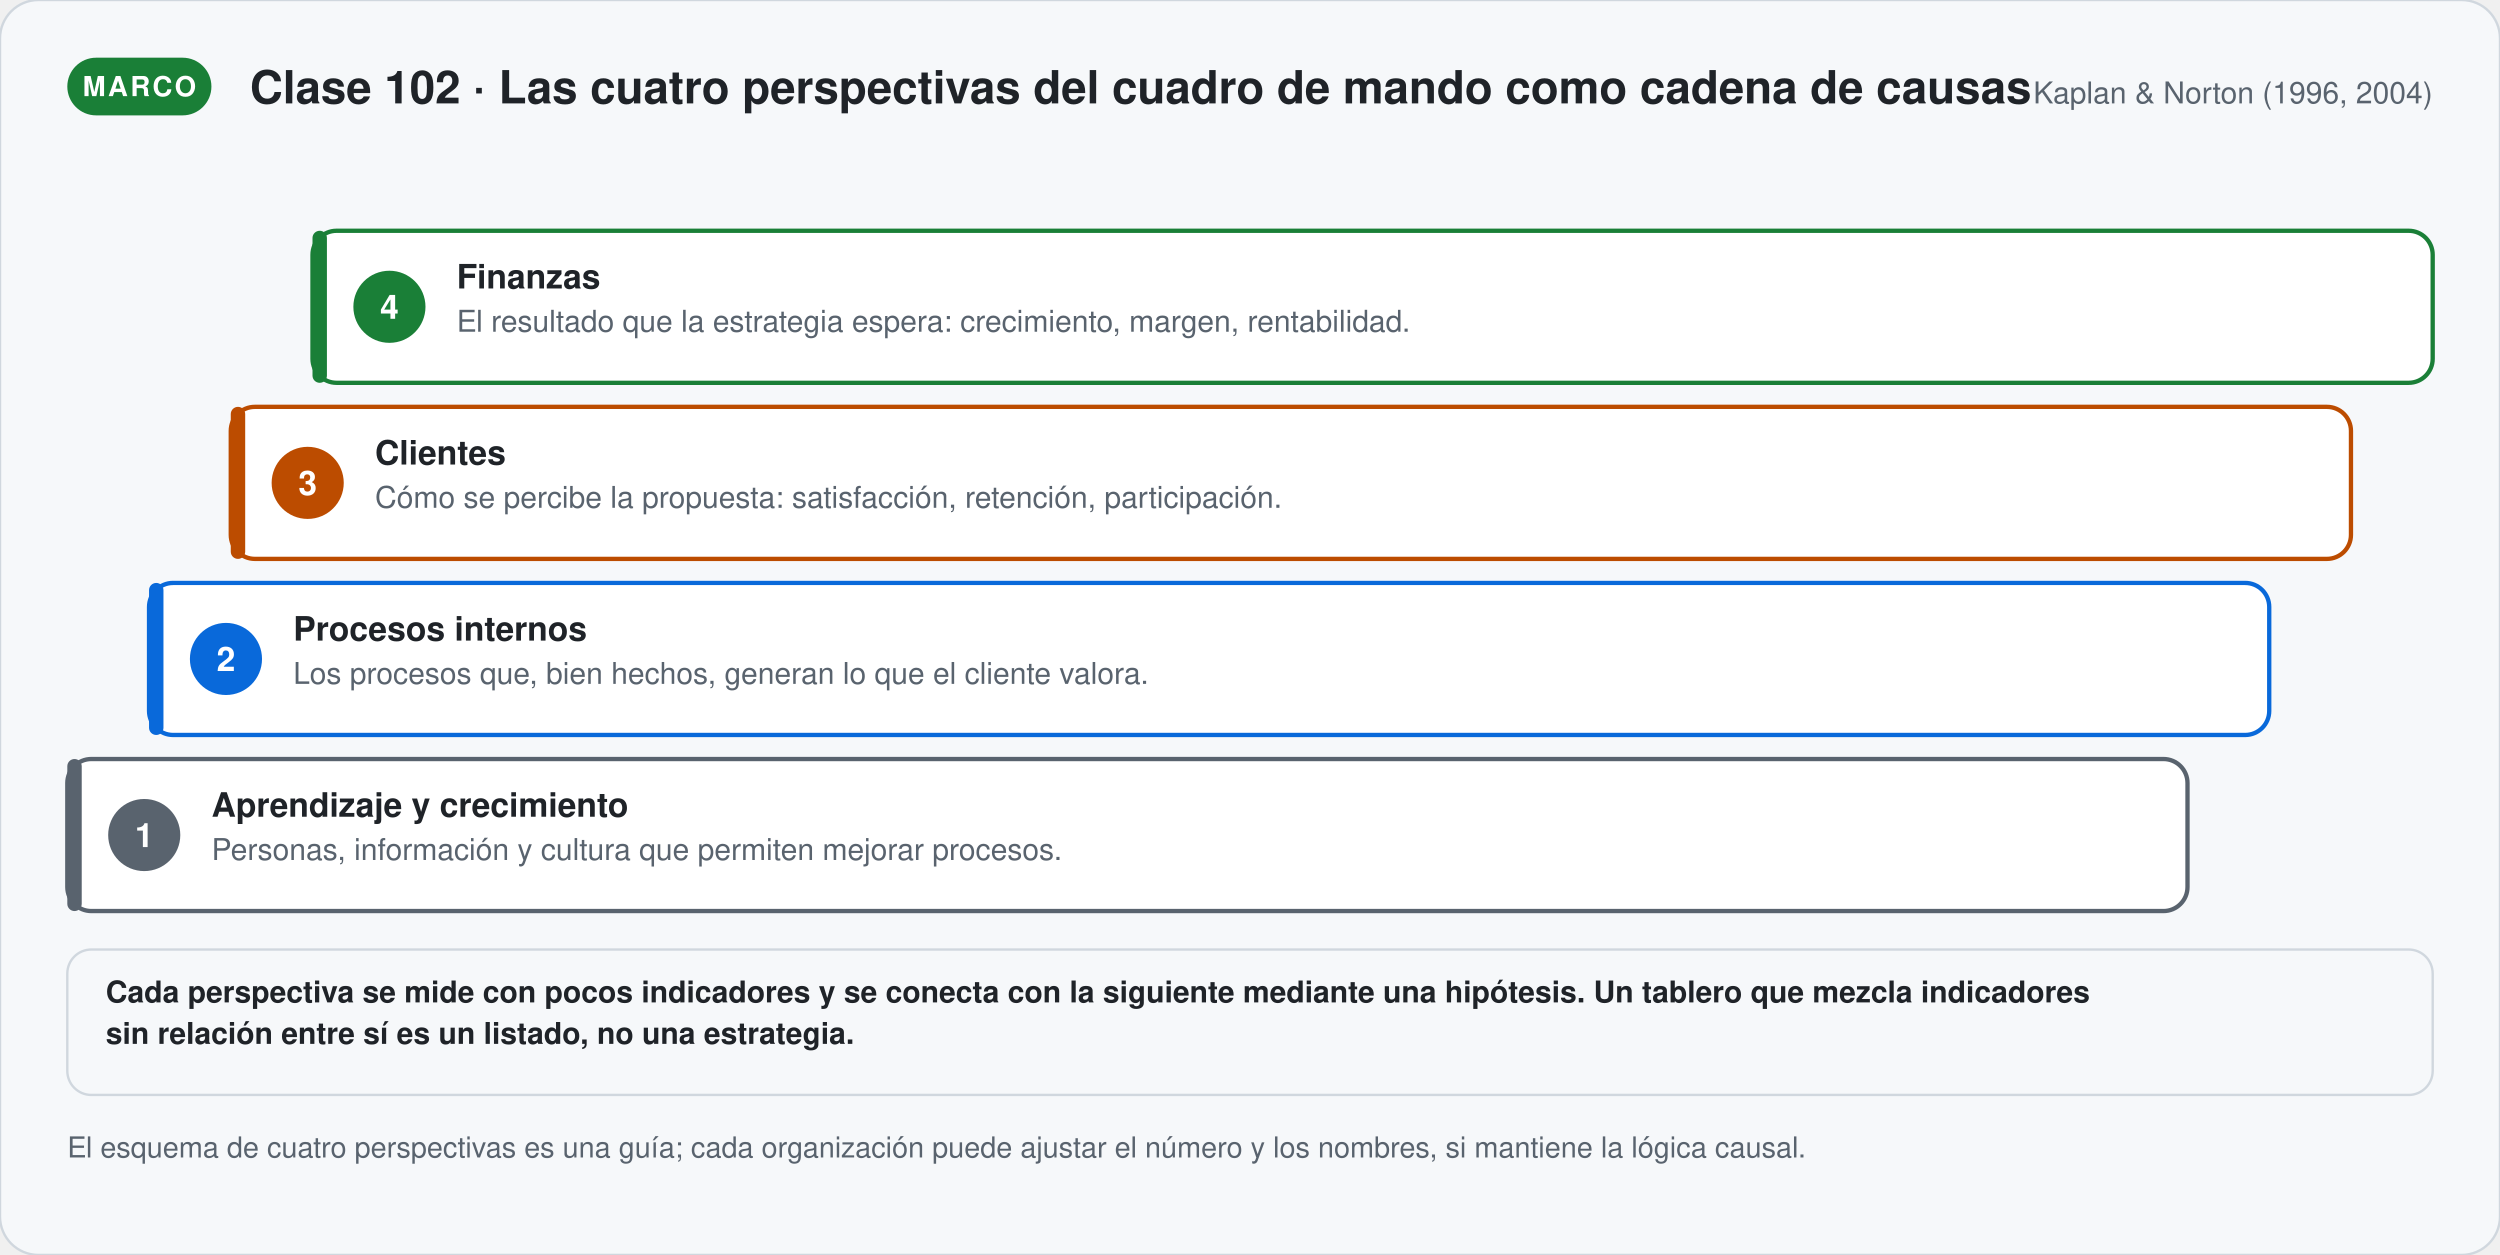
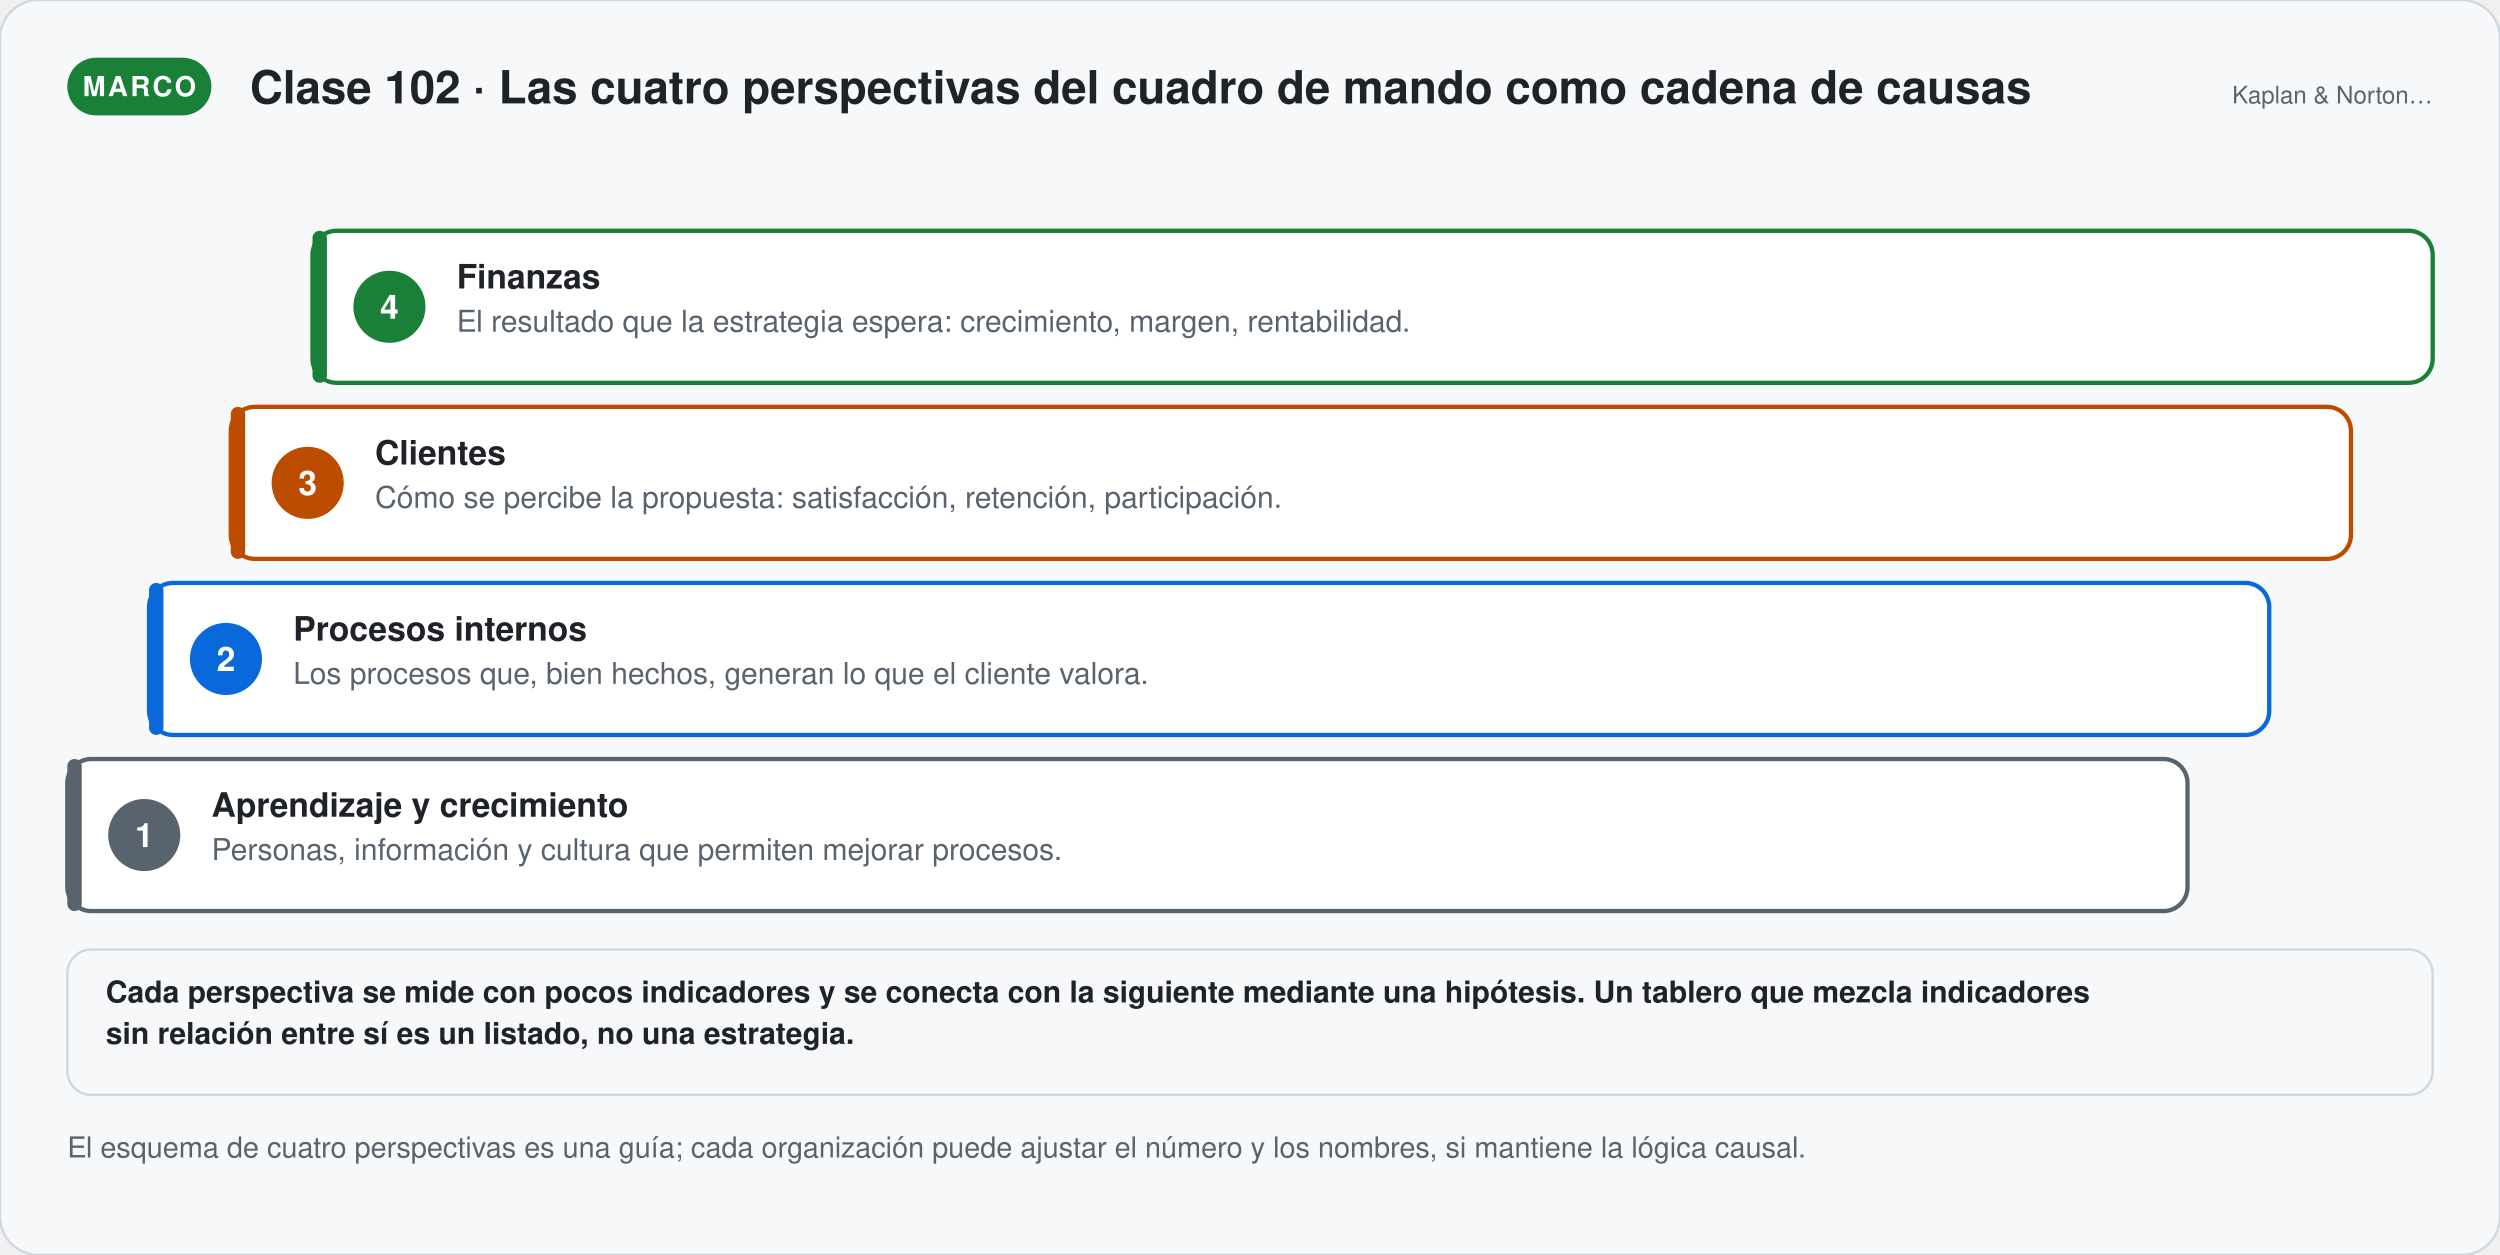
<svg xmlns="http://www.w3.org/2000/svg" viewBox="0 0 1040 522.06" width="1040" role="img" aria-labelledby="t-s102 d-s102" font-family="'Segoe UI', 'Helvetica Neue', Helvetica, Arial, sans-serif">
  <defs>
    <marker id="p-s102" viewBox="0 0 10 10" refX="8" refY="5" markerWidth="7" markerHeight="7" orient="auto">
      <path d="M1,1 L9,5 L1,9 Z" fill="#59636e" />
    </marker>
  </defs>
  <rect width="1040" height="522.06" rx="16" fill="#f6f8fa" stroke="#d0d7de" />
  <rect x="28" y="24" width="59.95" height="24" rx="12" fill="#1a7f37" />
  <text x="57.975" y="40" font-size="11.5" font-weight="700" fill="#ffffff" text-anchor="middle" letter-spacing="1">MARCO</text>
  <text x="103.95" y="43" font-size="19" font-weight="700" fill="#1f2328" text-anchor="start">Clase 102 · Las cuatro perspectivas del cuadro de mando como cadena de causas</text>
-   <text x="1012" y="43" font-size="12.5" font-weight="400" fill="#59636e" text-anchor="end">Kaplan &amp; Norton (1996, 2004)</text>
+   <text x="1012" y="43" font-size="10" font-weight="400" fill="#59636e" text-anchor="end">Kaplan &amp; Norton…</text>
  <rect x="130" y="96" width="882" height="63.25" rx="10" fill="#ffffff" stroke="#1a7f37" stroke-width="1.8" />
  <rect x="130" y="96" width="6" height="63.25" rx="3" fill="#1a7f37" />
  <circle cx="162" cy="127.625" r="15" fill="#1a7f37" />
  <text x="162" y="132.625" font-size="14" font-weight="700" fill="#ffffff" text-anchor="middle">4</text>
  <text x="190" y="120" font-size="14" font-weight="700" fill="#1f2328" text-anchor="start">Finanzas</text>
  <text x="190" y="138" font-size="12.5" font-weight="400" fill="#59636e" text-anchor="start">El resultado que la estrategia espera: crecimiento, margen, rentabilidad.</text>
  <rect x="96" y="169.25" width="882" height="63.25" rx="10" fill="#ffffff" stroke="#bc4c00" stroke-width="1.8" />
  <rect x="96" y="169.25" width="6" height="63.25" rx="3" fill="#bc4c00" />
  <circle cx="128" cy="200.875" r="15" fill="#bc4c00" />
  <text x="128" y="205.875" font-size="14" font-weight="700" fill="#ffffff" text-anchor="middle">3</text>
  <text x="156" y="193.25" font-size="14" font-weight="700" fill="#1f2328" text-anchor="start">Clientes</text>
  <text x="156" y="211.25" font-size="12.5" font-weight="400" fill="#59636e" text-anchor="start">Cómo se percibe la propuesta: satisfacción, retención, participación.</text>
  <rect x="62" y="242.5" width="882" height="63.25" rx="10" fill="#ffffff" stroke="#0969da" stroke-width="1.8" />
  <rect x="62" y="242.5" width="6" height="63.25" rx="3" fill="#0969da" />
  <circle cx="94" cy="274.125" r="15" fill="#0969da" />
  <text x="94" y="279.125" font-size="14" font-weight="700" fill="#ffffff" text-anchor="middle">2</text>
  <text x="122" y="266.5" font-size="14" font-weight="700" fill="#1f2328" text-anchor="start">Procesos internos</text>
  <text x="122" y="284.5" font-size="12.5" font-weight="400" fill="#59636e" text-anchor="start">Los procesos que, bien hechos, generan lo que el cliente valora.</text>
  <rect x="28" y="315.75" width="882" height="63.25" rx="10" fill="#ffffff" stroke="#59636e" stroke-width="1.8" />
  <rect x="28" y="315.75" width="6" height="63.25" rx="3" fill="#59636e" />
  <circle cx="60" cy="347.375" r="15" fill="#59636e" />
  <text x="60" y="352.375" font-size="14" font-weight="700" fill="#ffffff" text-anchor="middle">1</text>
  <text x="88" y="339.75" font-size="14" font-weight="700" fill="#1f2328" text-anchor="start">Aprendizaje y crecimiento</text>
  <text x="88" y="357.75" font-size="12.5" font-weight="400" fill="#59636e" text-anchor="start">Personas, información y cultura que permiten mejorar procesos.</text>
  <rect x="28" y="395" width="984" height="60.5" rx="10" fill="#f6f8fa" stroke="#d0d7de" stroke-width="1" />
  <text x="44" y="417" font-size="12.5" font-weight="600" fill="#1f2328" text-anchor="start">Cada perspectiva se mide con pocos indicadores y se conecta con la siguiente mediante una hipótesis. Un tablero que mezcla indicadores</text>
  <text x="44" y="434.25" font-size="12.5" font-weight="600" fill="#1f2328" text-anchor="start">sin relación entre sí es un listado, no una estrategia.</text>
  <text x="28" y="481.5" font-size="12" font-weight="400" fill="#59636e" text-anchor="start">El esquema de cuatro perspectivas es una guía; cada organización puede ajustar el número y los nombres, si mantiene la lógica causal.</text>
</svg>
